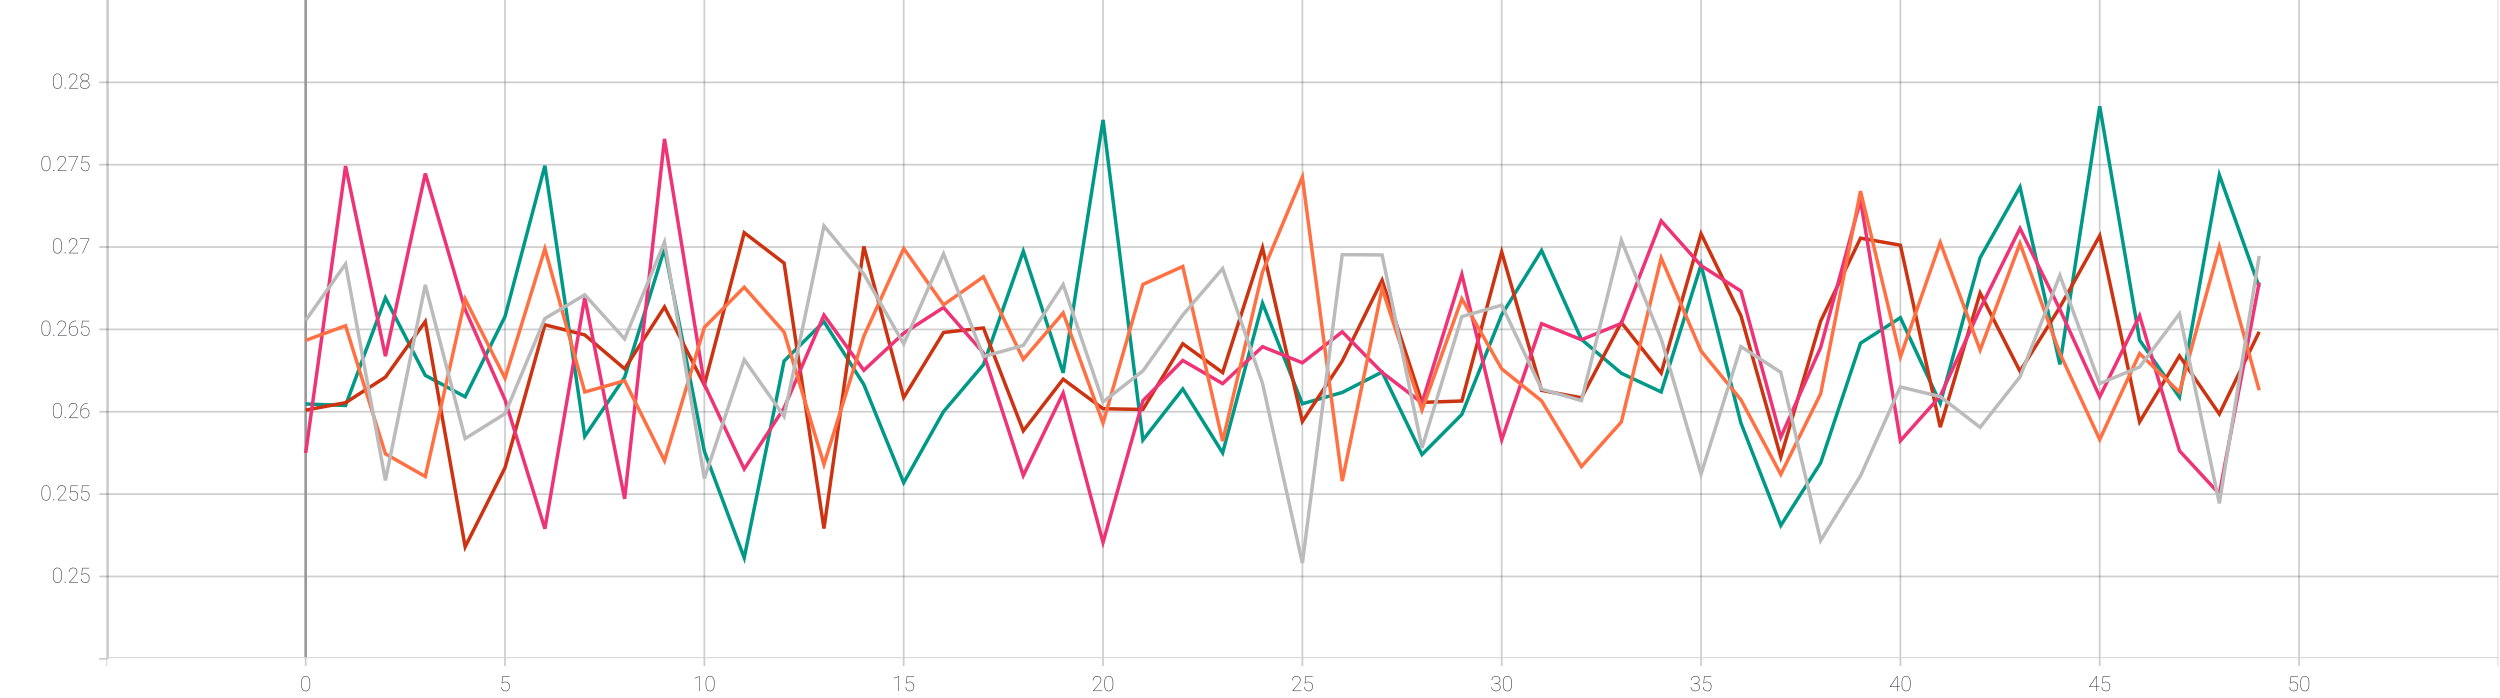
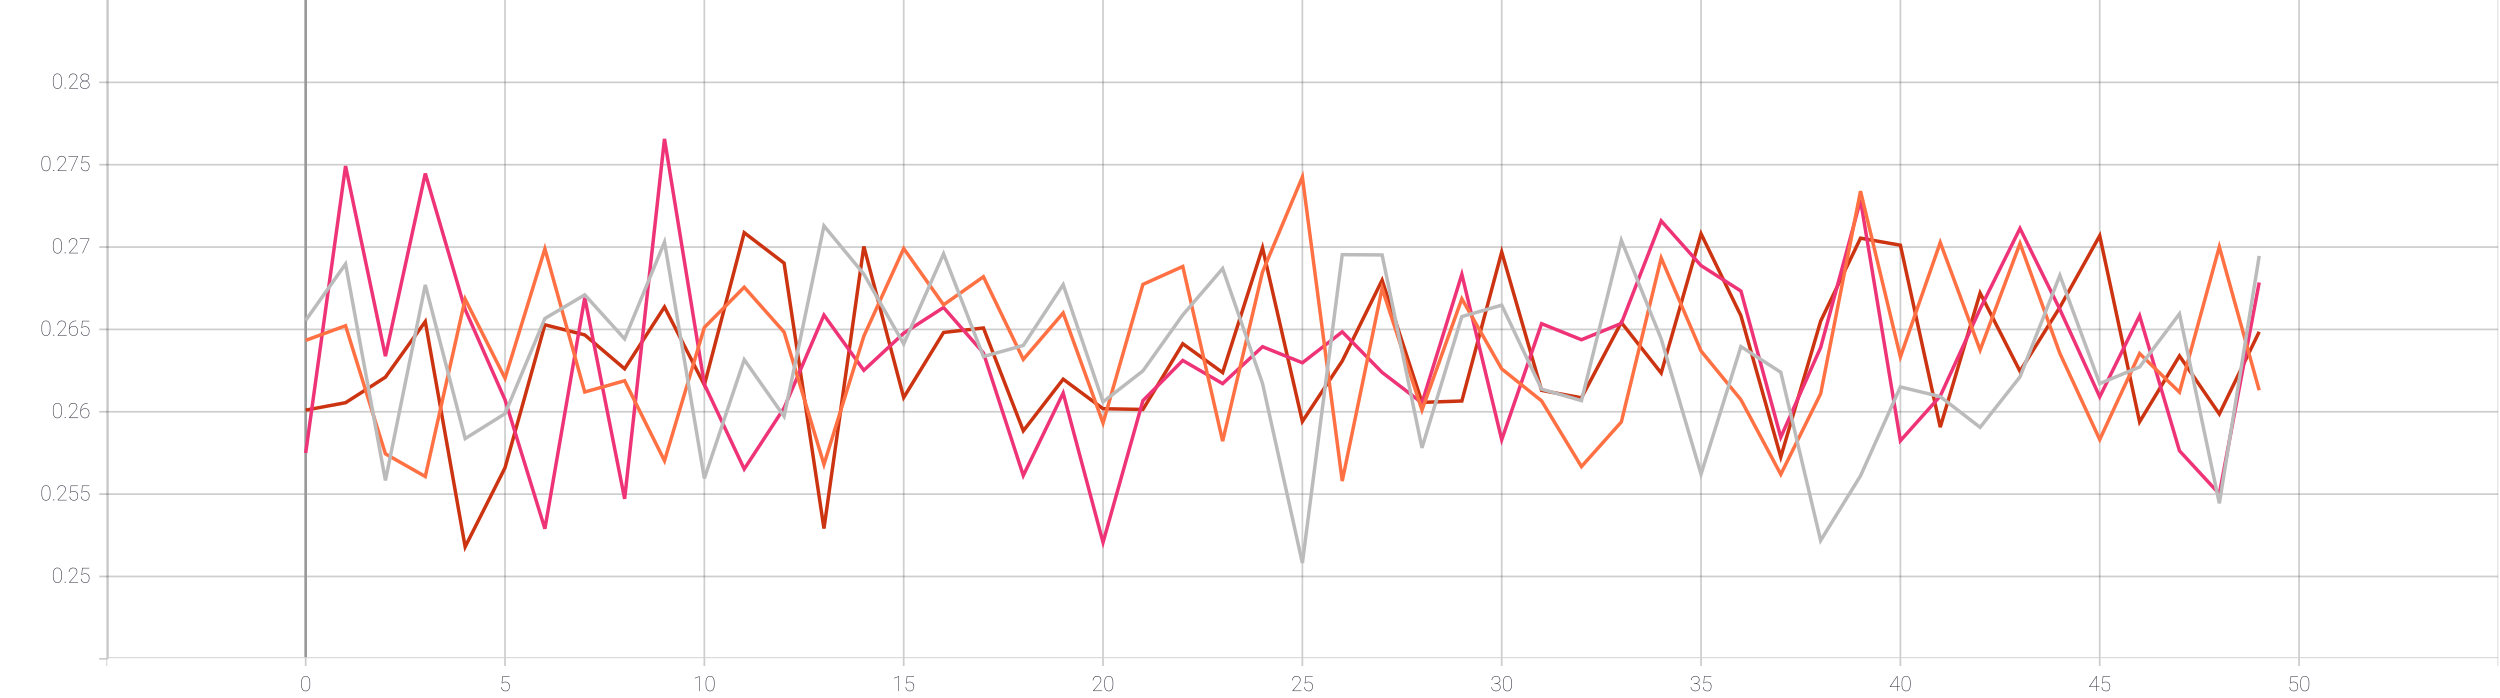
<svg xmlns="http://www.w3.org/2000/svg" viewBox="0 0 1434 400">
  <g>
    <g>
      <g>
        <g>
          <g>
            <line x1="61.915" y1="377.9" x2="56.915" y2="377.9" style="visibility: inherit;" fill="rgb(0, 0, 0)" stroke="rgb(204, 204, 204)" stroke-width="1px" />
            <line x1="61.915" y1="330.662" x2="56.915" y2="330.662" style="visibility: inherit;" fill="rgb(0, 0, 0)" stroke="rgb(204, 204, 204)" stroke-width="1px" />
            <line x1="61.915" y1="283.425" x2="56.915" y2="283.425" style="visibility: inherit;" fill="rgb(0, 0, 0)" stroke="rgb(204, 204, 204)" stroke-width="1px" />
            <line x1="61.915" y1="236.187" x2="56.915" y2="236.187" style="visibility: inherit;" fill="rgb(0, 0, 0)" stroke="rgb(204, 204, 204)" stroke-width="1px" />
            <line x1="61.915" y1="188.95" x2="56.915" y2="188.95" style="visibility: inherit;" fill="rgb(0, 0, 0)" stroke="rgb(204, 204, 204)" stroke-width="1px" />
            <line x1="61.915" y1="141.712" x2="56.915" y2="141.712" style="visibility: inherit;" fill="rgb(0, 0, 0)" stroke="rgb(204, 204, 204)" stroke-width="1px" />
            <line x1="61.915" y1="94.475" x2="56.915" y2="94.475" style="visibility: inherit;" fill="rgb(0, 0, 0)" stroke="rgb(204, 204, 204)" stroke-width="1px" />
            <line x1="61.915" y1="47.237" x2="56.915" y2="47.237" style="visibility: inherit;" fill="rgb(0, 0, 0)" stroke="rgb(204, 204, 204)" stroke-width="1px" />
          </g>
          <g transform="translate(51.915, 0)">
            <text style="text-anchor: end; visibility: hidden; font-family: Roboto, sans-serif; font-size: 12px; font-weight: 200;" x="0" y="377.9" dx="0em" dy="0.3em" fill="rgb(50, 49, 63)" stroke="none" stroke-width="1px">0.245</text>
            <text style="text-anchor: end; visibility: inherit; font-family: Roboto, sans-serif; font-size: 12px; font-weight: 200;" x="0" y="330.662" dx="0em" dy="0.3em" fill="rgb(50, 49, 63)" stroke="none" stroke-width="1px">0.25</text>
            <text style="text-anchor: end; visibility: inherit; font-family: Roboto, sans-serif; font-size: 12px; font-weight: 200;" x="0" y="283.425" dx="0em" dy="0.3em" fill="rgb(50, 49, 63)" stroke="none" stroke-width="1px">0.255</text>
            <text style="text-anchor: end; visibility: inherit; font-family: Roboto, sans-serif; font-size: 12px; font-weight: 200;" x="0" y="236.187" dx="0em" dy="0.3em" fill="rgb(50, 49, 63)" stroke="none" stroke-width="1px">0.26</text>
            <text style="text-anchor: end; visibility: inherit; font-family: Roboto, sans-serif; font-size: 12px; font-weight: 200;" x="0" y="188.95" dx="0em" dy="0.3em" fill="rgb(50, 49, 63)" stroke="none" stroke-width="1px">0.265</text>
            <text style="text-anchor: end; visibility: inherit; font-family: Roboto, sans-serif; font-size: 12px; font-weight: 200;" x="0" y="141.712" dx="0em" dy="0.3em" fill="rgb(50, 49, 63)" stroke="none" stroke-width="1px">0.27</text>
            <text style="text-anchor: end; visibility: inherit; font-family: Roboto, sans-serif; font-size: 12px; font-weight: 200;" x="0" y="94.475" dx="0em" dy="0.3em" fill="rgb(50, 49, 63)" stroke="none" stroke-width="1px">0.275</text>
            <text style="text-anchor: end; visibility: inherit; font-family: Roboto, sans-serif; font-size: 12px; font-weight: 200;" x="0" y="47.237" dx="0em" dy="0.3em" fill="rgb(50, 49, 63)" stroke="none" stroke-width="1px">0.28</text>
          </g>
          <line x1="61.915" y1="0" x2="61.915" y2="377.9" fill="rgb(0, 0, 0)" stroke="rgb(204, 204, 204)" stroke-width="1px" />
        </g>
      </g>
      <g transform="translate(61, 0)" clip-path="url(#clip_0)">
        <clipPath id="clip_0">
          <rect width="1372" height="377" />
        </clipPath>
        <g>
          <g>
            <g>
              <line x1="0" y1="0" x2="0" y2="377.9" fill="rgb(0, 0, 0)" stroke="rgb(60, 60, 60)" stroke-width="1px" opacity="0.25" />
              <line x1="114.34" y1="0" x2="114.34" y2="377.9" fill="rgb(0, 0, 0)" stroke="rgb(60, 60, 60)" stroke-width="1px" opacity="0.25" />
              <line x1="228.681" y1="0" x2="228.681" y2="377.9" fill="rgb(0, 0, 0)" stroke="rgb(60, 60, 60)" stroke-width="1px" opacity="0.25" />
              <line x1="343.021" y1="0" x2="343.021" y2="377.9" fill="rgb(0, 0, 0)" stroke="rgb(60, 60, 60)" stroke-width="1px" opacity="0.25" />
              <line x1="457.362" y1="0" x2="457.362" y2="377.9" fill="rgb(0, 0, 0)" stroke="rgb(60, 60, 60)" stroke-width="1px" opacity="0.25" />
              <line x1="571.702" y1="0" x2="571.702" y2="377.9" fill="rgb(0, 0, 0)" stroke="rgb(60, 60, 60)" stroke-width="1px" opacity="0.25" />
              <line x1="686.042" y1="0" x2="686.042" y2="377.9" fill="rgb(0, 0, 0)" stroke="rgb(60, 60, 60)" stroke-width="1px" opacity="0.25" />
              <line x1="800.383" y1="0" x2="800.383" y2="377.9" fill="rgb(0, 0, 0)" stroke="rgb(60, 60, 60)" stroke-width="1px" opacity="0.25" />
              <line x1="914.723" y1="0" x2="914.723" y2="377.9" fill="rgb(0, 0, 0)" stroke="rgb(60, 60, 60)" stroke-width="1px" opacity="0.25" />
              <line x1="1029.064" y1="0" x2="1029.064" y2="377.9" fill="rgb(0, 0, 0)" stroke="rgb(60, 60, 60)" stroke-width="1px" opacity="0.25" />
              <line x1="1143.404" y1="0" x2="1143.404" y2="377.9" fill="rgb(0, 0, 0)" stroke="rgb(60, 60, 60)" stroke-width="1px" opacity="0.25" />
              <line x1="1257.745" y1="0" x2="1257.745" y2="377.9" fill="rgb(0, 0, 0)" stroke="rgb(60, 60, 60)" stroke-width="1px" opacity="0.25" />
              <line x1="1372.085" y1="0" x2="1372.085" y2="377.9" fill="rgb(0, 0, 0)" stroke="rgb(60, 60, 60)" stroke-width="1px" opacity="0.25" />
            </g>
            <g>
              <line x1="0" y1="377.9" x2="1372.085" y2="377.9" fill="rgb(0, 0, 0)" stroke="rgb(60, 60, 60)" stroke-width="1px" opacity="0.25" />
              <line x1="0" y1="330.662" x2="1372.085" y2="330.662" fill="rgb(0, 0, 0)" stroke="rgb(60, 60, 60)" stroke-width="1px" opacity="0.25" />
              <line x1="0" y1="283.425" x2="1372.085" y2="283.425" fill="rgb(0, 0, 0)" stroke="rgb(60, 60, 60)" stroke-width="1px" opacity="0.25" />
              <line x1="0" y1="236.187" x2="1372.085" y2="236.187" fill="rgb(0, 0, 0)" stroke="rgb(60, 60, 60)" stroke-width="1px" opacity="0.25" />
              <line x1="0" y1="188.95" x2="1372.085" y2="188.95" fill="rgb(0, 0, 0)" stroke="rgb(60, 60, 60)" stroke-width="1px" opacity="0.25" />
              <line x1="0" y1="141.712" x2="1372.085" y2="141.712" fill="rgb(0, 0, 0)" stroke="rgb(60, 60, 60)" stroke-width="1px" opacity="0.25" />
              <line x1="0" y1="94.475" x2="1372.085" y2="94.475" fill="rgb(0, 0, 0)" stroke="rgb(60, 60, 60)" stroke-width="1px" opacity="0.25" />
              <line x1="0" y1="47.237" x2="1372.085" y2="47.237" fill="rgb(0, 0, 0)" stroke="rgb(60, 60, 60)" stroke-width="1px" opacity="0.25" />
            </g>
          </g>
        </g>
        <g>
          <g>
            <line x1="0" y1="2692.537" x2="1372.085" y2="2692.537" fill="rgb(0, 0, 0)" stroke="rgb(153, 153, 153)" stroke-width="1.5px" />
          </g>
        </g>
        <g>
          <g>
            <line x1="114.34" y1="0" x2="114.34" y2="377.9" fill="rgb(0, 0, 0)" stroke="rgb(153, 153, 153)" stroke-width="1.5px" />
          </g>
        </g>
        <g>
          <g>
            <g>
              <g>
                <g>
-                   <path style="fill: none;" stroke="rgb(0, 153, 136)" stroke-width="2px" d="M114.34,231.708L137.208,232.589L160.077,170.847L182.945,215.301L205.813,227.602L228.681,181.548L251.549,95.037L274.417,250.269L297.285,216.415L320.153,142.649L343.021,258.856L365.889,319.949L388.757,207.076L411.625,184.48L434.494,220.561L457.362,276.861L480.23,236.066L503.098,209.159L525.966,144.128L548.834,213.863L571.702,68.779L594.57,252.386L617.438,223.105L640.306,259.765L663.174,173.954L686.042,231.597L708.911,225.112L731.779,213.389L754.647,260.717L777.515,237.71L800.383,180.528L823.251,143.66L846.119,194.699L868.987,214.1L891.855,224.823L914.723,151.935L937.591,242.65L960.459,301.404L983.328,265.476L1006.196,196.844L1029.064,182.238L1051.932,231.307L1074.8,147.834L1097.668,107.245L1120.536,209.036L1143.404,60.947L1166.272,195.102L1189.14,227.844L1212.008,100.319L1234.876,164.631" fill="none" />
-                 </g>
-                 <g>
                  <path style="fill: none;" stroke="rgb(204, 51, 17)" stroke-width="2px" d="M114.34,235.244L137.208,230.988L160.077,216.332L182.945,184.436L205.813,313.645L228.681,268.296L251.549,186.296L274.417,192.106L297.285,211.546L320.153,176.079L343.021,220.815L365.889,133.461L388.757,150.937L411.625,303.161L434.494,141.353L457.362,228.031L480.23,190.703L503.098,188.127L525.966,247.129L548.834,217.497L571.702,234.444L594.57,234.856L617.438,197.187L640.306,213.719L663.174,142.147L686.042,241.737L708.911,207.078L731.779,160.707L754.647,230.787L777.515,230.016L800.383,144.546L823.251,223.931L846.119,228.19L868.987,184.984L891.855,213.965L914.723,134.086L937.591,181.111L960.459,262.149L983.328,184.202L1006.196,136.614L1029.064,140.651L1051.932,245.018L1074.8,168.088L1097.668,212.947L1120.536,176.251L1143.404,135.193L1166.272,241.97L1189.14,204.142L1212.008,237.463L1234.876,190.32" fill="none" />
                </g>
                <g>
                  <path style="fill: none;" stroke="rgb(238, 51, 119)" stroke-width="2px" d="M114.34,259.847L137.208,95.233L160.077,204.314L182.945,99.512L205.813,177.517L228.681,229.324L251.549,303.285L274.417,170.715L297.285,286.128L320.153,79.665L343.021,220.427L365.889,269.044L388.757,234.023L411.625,180.738L434.494,212.406L457.362,191.119L480.23,176.371L503.098,202.46L525.966,272.737L548.834,225.476L571.702,311.104L594.57,229.838L617.438,206.759L640.306,220.05L663.174,198.877L686.042,208.089L708.911,190.347L731.779,213.621L754.647,231.094L777.515,157.36L800.383,252.243L823.251,185.668L846.119,194.872L868.987,185.522L891.855,126.702L914.723,152.342L937.591,166.944L960.459,250.791L983.328,199.322L1006.196,114.845L1029.064,252.821L1051.932,227.181L1074.8,177.197L1097.668,131.033L1120.536,177.451L1143.404,227.633L1166.272,181.093L1189.14,258.562L1212.008,283.313L1234.876,162.046" fill="none" />
                </g>
                <g>
                  <path style="fill: none;" stroke="rgb(255, 112, 67)" stroke-width="2px" d="M114.34,195.233L137.208,186.845L160.077,260.328L182.945,273.331L205.813,171.576L228.681,216.965L251.549,142.712L274.417,224.862L297.285,218.379L320.153,264.296L343.021,187.811L365.889,164.732L388.757,190.479L411.625,266.401L434.494,192.844L457.362,142.565L480.23,174.837L503.098,158.753L525.966,206.146L548.834,179.499L571.702,242.645L594.57,163.134L617.438,152.845L640.306,253.044L663.174,156.005L686.042,101.53L708.911,275.916L731.779,165.462L754.647,235.226L777.515,171.391L800.383,211.606L823.251,229.937L846.119,267.638L868.987,242.052L891.855,148.012L914.723,201.356L937.591,229.288L960.459,272.106L983.328,225.836L1006.196,109.64L1029.064,204.721L1051.932,139.105L1074.8,200.8L1097.668,139.631L1120.536,202.684L1143.404,252.114L1166.272,202.778L1189.14,224.955L1212.008,141.561L1234.876,223.853" fill="none" />
                </g>
                <g>
                  <path style="fill: none;" stroke="rgb(187, 187, 187)" stroke-width="2px" d="M114.34,183.768L137.208,151.419L160.077,275.578L182.945,163.447L205.813,251.565L228.681,237.272L251.549,182.687L274.417,169.114L297.285,194.402L320.153,138.883L343.021,274.417L365.889,206.287L388.757,238.836L411.625,129.555L434.494,157.203L457.362,197.299L480.23,145.582L503.098,204.502L525.966,198.148L548.834,163.279L571.702,230.533L594.57,212.748L617.438,180.671L640.306,154.036L663.174,219.943L686.042,322.95L708.911,146.076L731.779,146.231L754.647,256.894L777.515,181.6L800.383,175.039L823.251,223.214L846.119,229.809L868.987,137.812L891.855,194.369L914.723,271.943L937.591,198.803L960.459,213.531L983.328,310.034L1006.196,272.924L1029.064,221.941L1051.932,227.505L1074.8,245.12L1097.668,216.178L1120.536,157.95L1143.404,220.021L1166.272,210.497L1189.14,180.019L1212.008,288.712L1234.876,146.795" fill="none" />
                </g>
              </g>
            </g>
          </g>
        </g>
        <g>
-           <g opacity="0.834">
+           <g opacity="0.962">
            <span fill="rgb(0, 0, 0)" stroke="none" stroke-width="1px">Alt + Scroll to Zoom</span>
          </g>
        </g>
      </g>
      <g transform="translate(61, 377)" clip-path="url(#clip_1)">
        <clipPath id="clip_1">
          <rect width="1372" height="22" />
        </clipPath>
        <g>
          <g>
            <line x1="0" y1="0" x2="0" y2="5" style="visibility: inherit;" fill="rgb(0, 0, 0)" stroke="rgb(204, 204, 204)" stroke-width="1px" />
            <line x1="114.34" y1="0" x2="114.34" y2="5" style="visibility: inherit;" fill="rgb(0, 0, 0)" stroke="rgb(204, 204, 204)" stroke-width="1px" />
            <line x1="228.681" y1="0" x2="228.681" y2="5" style="visibility: inherit;" fill="rgb(0, 0, 0)" stroke="rgb(204, 204, 204)" stroke-width="1px" />
            <line x1="343.021" y1="0" x2="343.021" y2="5" style="visibility: inherit;" fill="rgb(0, 0, 0)" stroke="rgb(204, 204, 204)" stroke-width="1px" />
            <line x1="457.362" y1="0" x2="457.362" y2="5" style="visibility: inherit;" fill="rgb(0, 0, 0)" stroke="rgb(204, 204, 204)" stroke-width="1px" />
            <line x1="571.702" y1="0" x2="571.702" y2="5" style="visibility: inherit;" fill="rgb(0, 0, 0)" stroke="rgb(204, 204, 204)" stroke-width="1px" />
            <line x1="686.042" y1="0" x2="686.042" y2="5" style="visibility: inherit;" fill="rgb(0, 0, 0)" stroke="rgb(204, 204, 204)" stroke-width="1px" />
            <line x1="800.383" y1="0" x2="800.383" y2="5" style="visibility: inherit;" fill="rgb(0, 0, 0)" stroke="rgb(204, 204, 204)" stroke-width="1px" />
            <line x1="914.723" y1="0" x2="914.723" y2="5" style="visibility: inherit;" fill="rgb(0, 0, 0)" stroke="rgb(204, 204, 204)" stroke-width="1px" />
            <line x1="1029.064" y1="0" x2="1029.064" y2="5" style="visibility: inherit;" fill="rgb(0, 0, 0)" stroke="rgb(204, 204, 204)" stroke-width="1px" />
            <line x1="1143.404" y1="0" x2="1143.404" y2="5" style="visibility: inherit;" fill="rgb(0, 0, 0)" stroke="rgb(204, 204, 204)" stroke-width="1px" />
            <line x1="1257.745" y1="0" x2="1257.745" y2="5" style="visibility: inherit;" fill="rgb(0, 0, 0)" stroke="rgb(204, 204, 204)" stroke-width="1px" />
            <line x1="1372.085" y1="0" x2="1372.085" y2="5" style="visibility: inherit;" fill="rgb(0, 0, 0)" stroke="rgb(204, 204, 204)" stroke-width="1px" />
          </g>
          <g transform="translate(0, 8)">
            <text style="text-anchor: middle; visibility: hidden; font-family: Roboto, sans-serif; font-size: 12px; font-weight: 200;" x="0" y="0" dx="0em" dy="0.95em" fill="rgb(50, 49, 63)" stroke="none" stroke-width="1px">-5</text>
            <text style="text-anchor: middle; visibility: inherit; font-family: Roboto, sans-serif; font-size: 12px; font-weight: 200;" x="114.34" y="0" dx="0em" dy="0.95em" fill="rgb(50, 49, 63)" stroke="none" stroke-width="1px">0</text>
            <text style="text-anchor: middle; visibility: inherit; font-family: Roboto, sans-serif; font-size: 12px; font-weight: 200;" x="228.681" y="0" dx="0em" dy="0.95em" fill="rgb(50, 49, 63)" stroke="none" stroke-width="1px">5</text>
            <text style="text-anchor: middle; visibility: inherit; font-family: Roboto, sans-serif; font-size: 12px; font-weight: 200;" x="343.021" y="0" dx="0em" dy="0.95em" fill="rgb(50, 49, 63)" stroke="none" stroke-width="1px">10</text>
            <text style="text-anchor: middle; visibility: inherit; font-family: Roboto, sans-serif; font-size: 12px; font-weight: 200;" x="457.362" y="0" dx="0em" dy="0.95em" fill="rgb(50, 49, 63)" stroke="none" stroke-width="1px">15</text>
            <text style="text-anchor: middle; visibility: inherit; font-family: Roboto, sans-serif; font-size: 12px; font-weight: 200;" x="571.702" y="0" dx="0em" dy="0.95em" fill="rgb(50, 49, 63)" stroke="none" stroke-width="1px">20</text>
            <text style="text-anchor: middle; visibility: inherit; font-family: Roboto, sans-serif; font-size: 12px; font-weight: 200;" x="686.042" y="0" dx="0em" dy="0.95em" fill="rgb(50, 49, 63)" stroke="none" stroke-width="1px">25</text>
            <text style="text-anchor: middle; visibility: inherit; font-family: Roboto, sans-serif; font-size: 12px; font-weight: 200;" x="800.383" y="0" dx="0em" dy="0.95em" fill="rgb(50, 49, 63)" stroke="none" stroke-width="1px">30</text>
            <text style="text-anchor: middle; visibility: inherit; font-family: Roboto, sans-serif; font-size: 12px; font-weight: 200;" x="914.723" y="0" dx="0em" dy="0.95em" fill="rgb(50, 49, 63)" stroke="none" stroke-width="1px">35</text>
            <text style="text-anchor: middle; visibility: inherit; font-family: Roboto, sans-serif; font-size: 12px; font-weight: 200;" x="1029.064" y="0" dx="0em" dy="0.95em" fill="rgb(50, 49, 63)" stroke="none" stroke-width="1px">40</text>
            <text style="text-anchor: middle; visibility: inherit; font-family: Roboto, sans-serif; font-size: 12px; font-weight: 200;" x="1143.404" y="0" dx="0em" dy="0.95em" fill="rgb(50, 49, 63)" stroke="none" stroke-width="1px">45</text>
            <text style="text-anchor: middle; visibility: inherit; font-family: Roboto, sans-serif; font-size: 12px; font-weight: 200;" x="1257.745" y="0" dx="0em" dy="0.95em" fill="rgb(50, 49, 63)" stroke="none" stroke-width="1px">50</text>
            <text style="text-anchor: middle; visibility: hidden; font-family: Roboto, sans-serif; font-size: 12px; font-weight: 200;" x="1372.085" y="0" dx="0em" dy="0.95em" fill="rgb(50, 49, 63)" stroke="none" stroke-width="1px">55</text>
          </g>
          <line x1="0" y1="0" x2="1372.085" y2="0" fill="rgb(0, 0, 0)" stroke="rgb(204, 204, 204)" stroke-width="1px" />
        </g>
      </g>
    </g>
  </g>
</svg>
